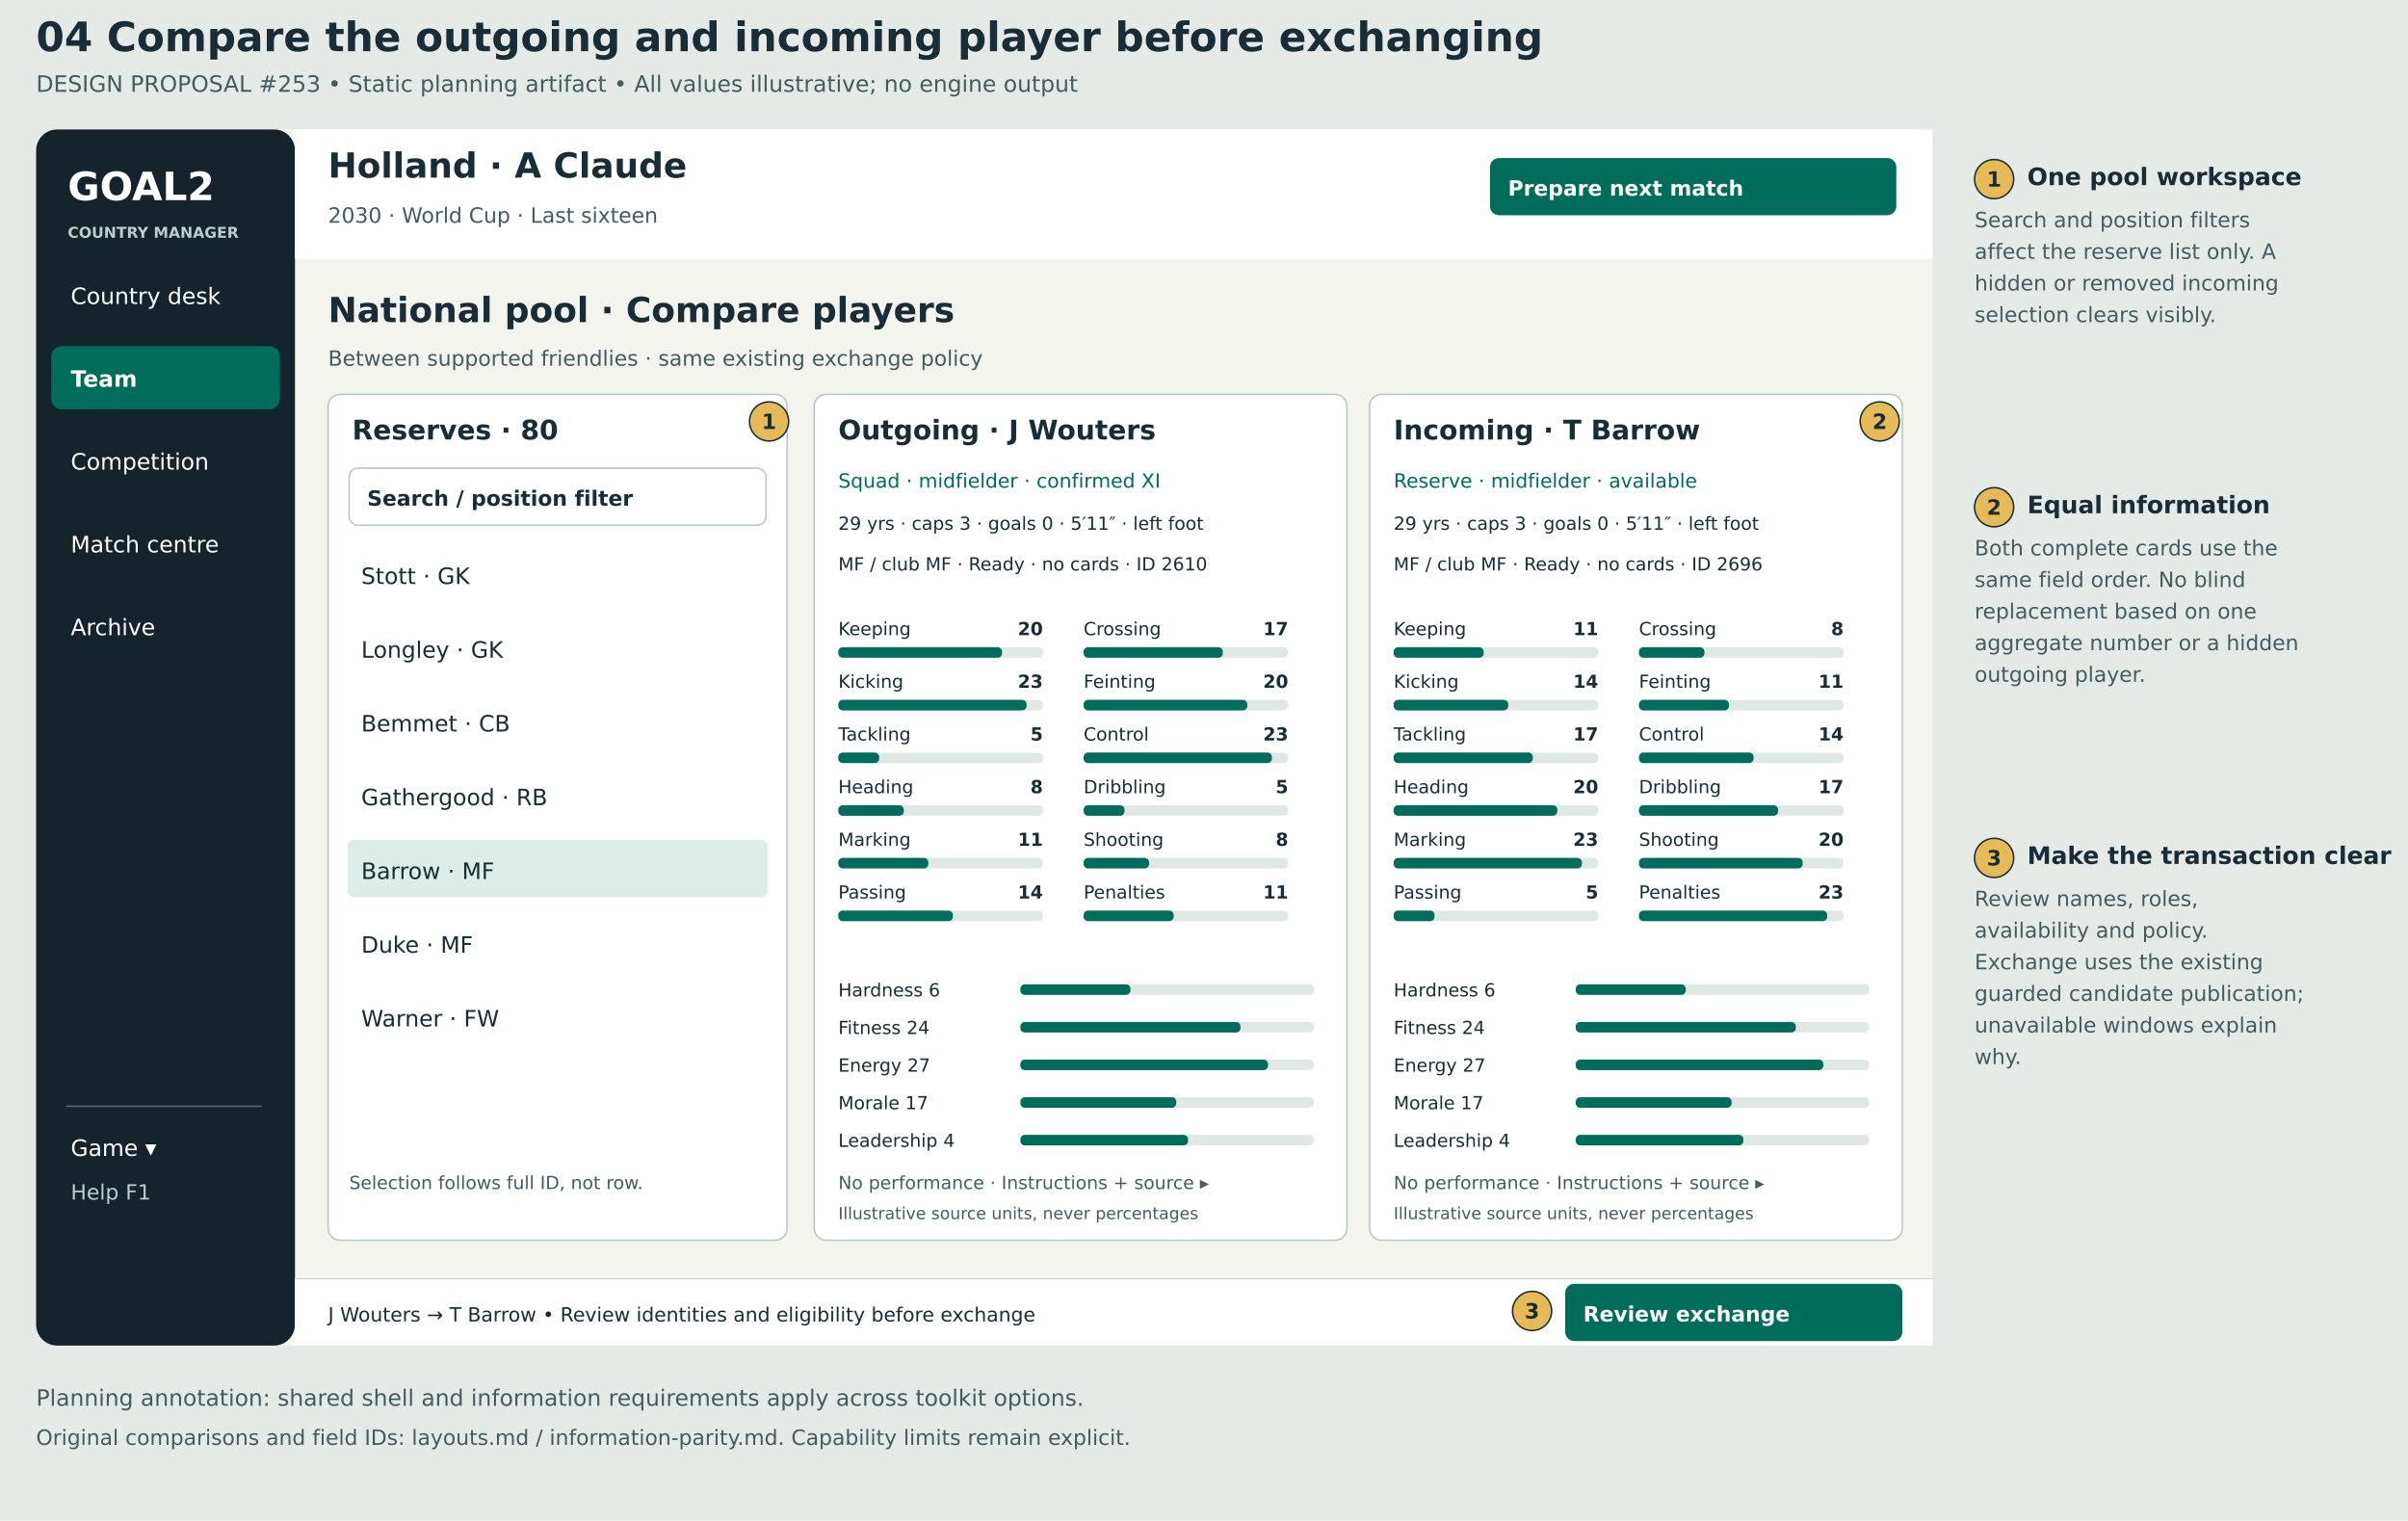
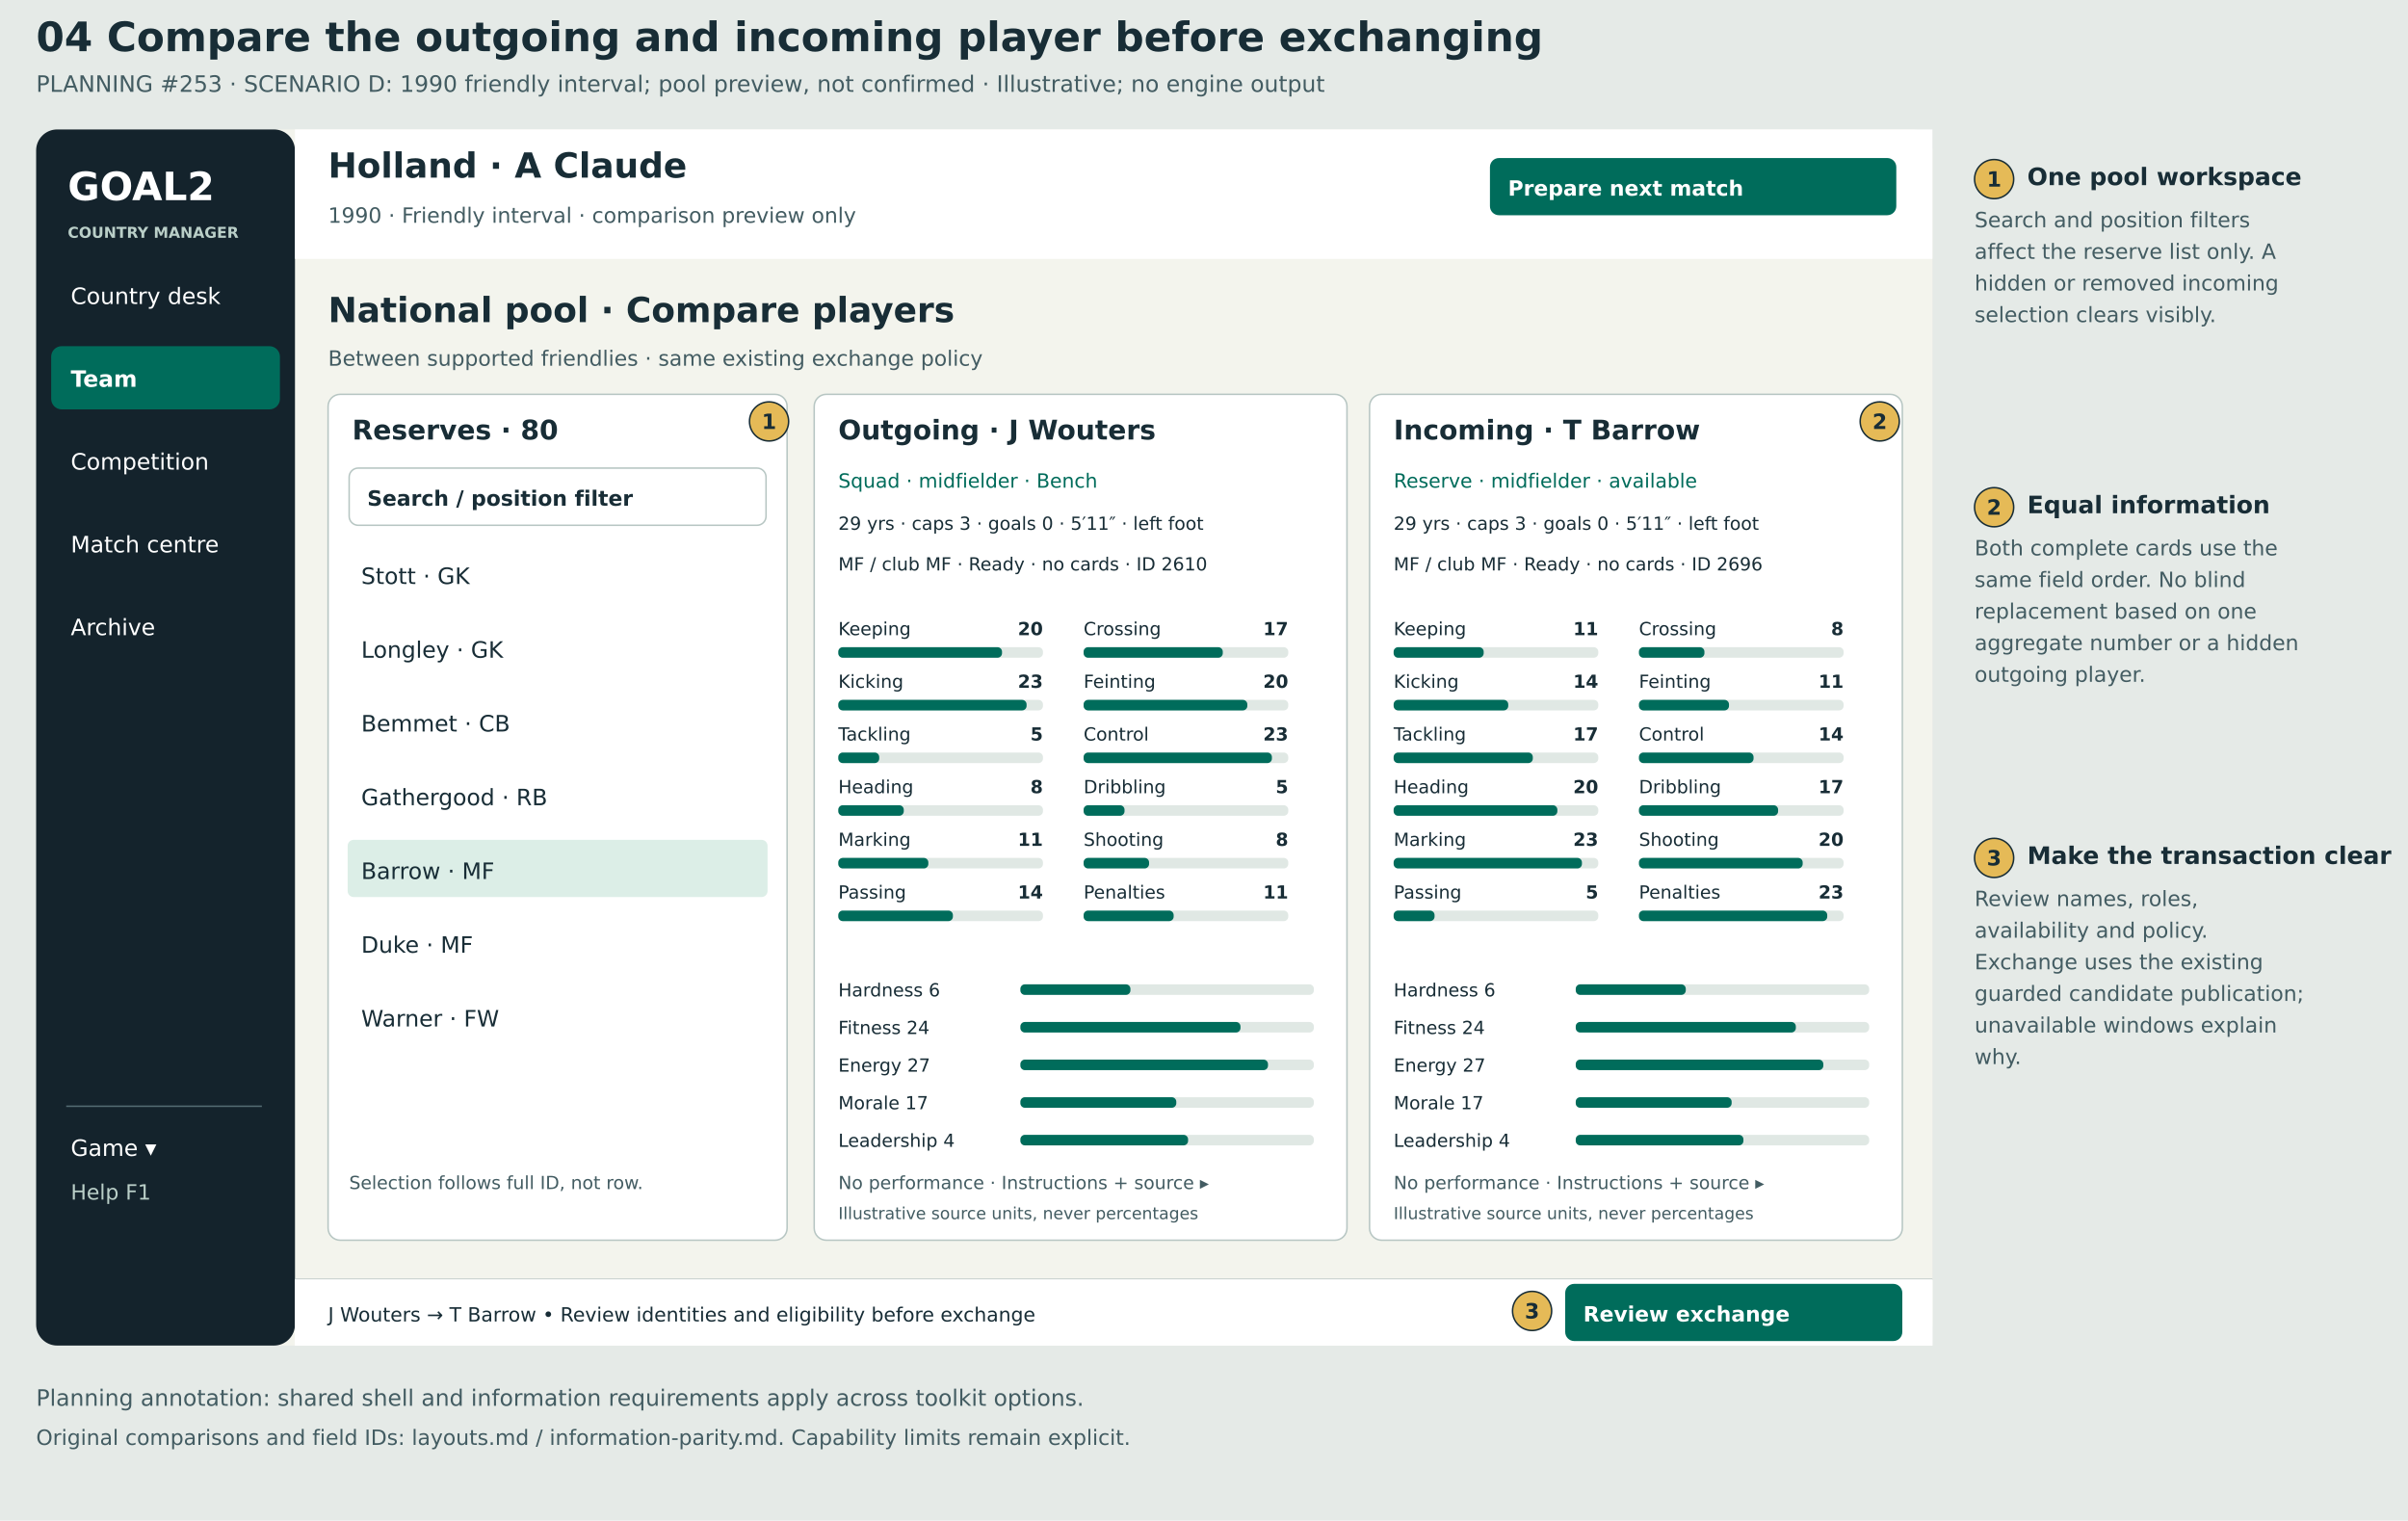
<svg xmlns="http://www.w3.org/2000/svg" width="1600" height="1010" viewBox="0 0 1600 1010" role="img" aria-labelledby="title desc">
  <g font-family="DejaVu Sans, Segoe UI, sans-serif">
    <rect x="0" y="0" width="1600" height="1010" rx="0" fill="#E5EAE7" />
    <text x="24" y="34" fill="#182D36" font-size="27" font-weight="700">04  Compare the outgoing and incoming player before exchanging</text>
-     <text x="24" y="61" fill="#435C62" font-size="15" font-weight="400">DESIGN PROPOSAL #253  •  Static planning artifact  •  All values illustrative; no engine output</text>
+     <text x="24" y="61" fill="#435C62" font-size="15" font-weight="400">PLANNING #253 · SCENARIO D: 1990 friendly interval; pool preview, not confirmed · Illustrative; no engine output</text>
    <rect x="24" y="86" width="1260" height="808" rx="14" fill="#F3F4ED" />
    <rect x="24" y="86" width="172" height="808" rx="14" fill="#14232C" />
    <text x="45" y="133" fill="#FFFFFF" font-size="26" font-weight="700">GOAL2</text>
    <text x="45" y="158" fill="#BACFC8" font-size="10" font-weight="700">COUNTRY MANAGER</text>
    <text x="47" y="202" fill="#FFFFFF" font-size="15" font-weight="400">Country desk</text>
    <rect x="34" y="230" width="152" height="42" rx="7" fill="#006C5B" />
    <text x="47" y="257" fill="#FFFFFF" font-size="15" font-weight="600">Team</text>
    <text x="47" y="312" fill="#FFFFFF" font-size="15" font-weight="400">Competition</text>
    <text x="47" y="367" fill="#FFFFFF" font-size="15" font-weight="400">Match centre</text>
    <text x="47" y="422" fill="#FFFFFF" font-size="15" font-weight="400">Archive</text>
    <line x1="44" y1="735" x2="174" y2="735" stroke="#536B71" />
    <text x="47" y="768" fill="#FFFFFF" font-size="15" font-weight="400">Game  ▾</text>
    <text x="47" y="797" fill="#BACFC8" font-size="14" font-weight="400">Help  F1</text>
    <rect x="196" y="86" width="1088" height="86" rx="0" fill="#FFFFFF" />
    <text x="218" y="118" fill="#182D36" font-size="23" font-weight="700">Holland · A Claude</text>
-     <text x="218" y="148" fill="#435C62" font-size="14" font-weight="400">2030 · World Cup · Last sixteen</text>
+     <text x="218" y="148" fill="#435C62" font-size="14" font-weight="400">1990 · Friendly interval · comparison preview only</text>
    <rect x="990" y="105" width="270" height="38" rx="6" fill="#006C5B" />
    <text x="1002" y="130" fill="#FFFFFF" font-size="14" font-weight="600">Prepare next match</text>
    <rect x="196" y="850" width="1088" height="44" rx="0" fill="#FFFFFF" />
    <line x1="196" y1="850" x2="1284" y2="850" stroke="#B7C6C3" />
    <text x="218" y="878" fill="#435C62" font-size="13" font-weight="400">Confirmed team  •  Last saved checkpoint available in Game</text>
    <text x="218" y="214" fill="#182D36" font-size="23" font-weight="700">National pool · Compare players</text>
    <text x="218" y="243" fill="#435C62" font-size="14" font-weight="400">Between supported friendlies · same existing exchange policy</text>
    <rect x="218" y="262" width="305" height="562" rx="8" fill="#FFFFFF" stroke="#B7C6C3" />
    <text x="234" y="292" fill="#182D36" font-size="18" font-weight="700">Reserves · 80</text>
    <rect x="232" y="311" width="277" height="38" rx="6" fill="#FFFFFF" stroke="#B7C6C3" />
    <text x="244" y="336" fill="#182D36" font-size="14" font-weight="600">Search / position filter</text>
    <text x="240" y="388" fill="#182D36" font-size="15" font-weight="400">Stott · GK</text>
    <text x="240" y="437" fill="#182D36" font-size="15" font-weight="400">Longley · GK</text>
    <text x="240" y="486" fill="#182D36" font-size="15" font-weight="400">Bemmet · CB</text>
    <text x="240" y="535" fill="#182D36" font-size="15" font-weight="400">Gathergood · RB</text>
    <rect x="231" y="558" width="279" height="38" rx="4" fill="#DCEEE7" />
    <text x="240" y="584" fill="#182D36" font-size="15" font-weight="400">Barrow · MF</text>
    <text x="240" y="633" fill="#182D36" font-size="15" font-weight="400">Duke · MF</text>
    <text x="240" y="682" fill="#182D36" font-size="15" font-weight="400">Warner · FW</text>
    <text x="232" y="790" fill="#435C62" font-size="12" font-weight="400">Selection follows full ID, not row.</text>
    <rect x="541" y="262" width="354" height="562" rx="8" fill="#FFFFFF" stroke="#B7C6C3" />
    <text x="557" y="292" fill="#182D36" font-size="18" font-weight="700">Outgoing · J Wouters</text>
-     <text x="557" y="324" fill="#006C5B" font-size="13" font-weight="400">Squad · midfielder · confirmed XI</text>
+     <text x="557" y="324" fill="#006C5B" font-size="13" font-weight="400">Squad · midfielder · Bench</text>
    <text x="557" y="352" fill="#182D36" font-size="12" font-weight="400">29 yrs · caps 3 · goals 0 · 5′11″ · left foot</text>
    <text x="557" y="379" fill="#182D36" font-size="12" font-weight="400">MF / club MF · Ready · no cards · ID 2610</text>
    <text x="557" y="422" fill="#182D36" font-size="12" font-weight="400">Keeping</text>
    <text x="693" y="422" fill="#182D36" font-size="12" font-weight="600" text-anchor="end">20</text>
    <rect x="557" y="430" width="136" height="7" rx="3" fill="#E0E8E4" />
    <rect x="557" y="430" width="108.8" height="7" rx="3" fill="#006C5B" />
    <text x="557" y="457" fill="#182D36" font-size="12" font-weight="400">Kicking</text>
    <text x="693" y="457" fill="#182D36" font-size="12" font-weight="600" text-anchor="end">23</text>
    <rect x="557" y="465" width="136" height="7" rx="3" fill="#E0E8E4" />
    <rect x="557" y="465" width="125.12" height="7" rx="3" fill="#006C5B" />
    <text x="557" y="492" fill="#182D36" font-size="12" font-weight="400">Tackling</text>
    <text x="693" y="492" fill="#182D36" font-size="12" font-weight="600" text-anchor="end">5</text>
    <rect x="557" y="500" width="136" height="7" rx="3" fill="#E0E8E4" />
    <rect x="557" y="500" width="27.2" height="7" rx="3" fill="#006C5B" />
    <text x="557" y="527" fill="#182D36" font-size="12" font-weight="400">Heading</text>
    <text x="693" y="527" fill="#182D36" font-size="12" font-weight="600" text-anchor="end">8</text>
    <rect x="557" y="535" width="136" height="7" rx="3" fill="#E0E8E4" />
    <rect x="557" y="535" width="43.52" height="7" rx="3" fill="#006C5B" />
    <text x="557" y="562" fill="#182D36" font-size="12" font-weight="400">Marking</text>
    <text x="693" y="562" fill="#182D36" font-size="12" font-weight="600" text-anchor="end">11</text>
    <rect x="557" y="570" width="136" height="7" rx="3" fill="#E0E8E4" />
    <rect x="557" y="570" width="59.84" height="7" rx="3" fill="#006C5B" />
    <text x="557" y="597" fill="#182D36" font-size="12" font-weight="400">Passing</text>
    <text x="693" y="597" fill="#182D36" font-size="12" font-weight="600" text-anchor="end">14</text>
    <rect x="557" y="605" width="136" height="7" rx="3" fill="#E0E8E4" />
    <rect x="557" y="605" width="76.16" height="7" rx="3" fill="#006C5B" />
    <text x="720" y="422" fill="#182D36" font-size="12" font-weight="400">Crossing</text>
    <text x="856" y="422" fill="#182D36" font-size="12" font-weight="600" text-anchor="end">17</text>
    <rect x="720" y="430" width="136" height="7" rx="3" fill="#E0E8E4" />
    <rect x="720" y="430" width="92.48" height="7" rx="3" fill="#006C5B" />
    <text x="720" y="457" fill="#182D36" font-size="12" font-weight="400">Feinting</text>
    <text x="856" y="457" fill="#182D36" font-size="12" font-weight="600" text-anchor="end">20</text>
    <rect x="720" y="465" width="136" height="7" rx="3" fill="#E0E8E4" />
    <rect x="720" y="465" width="108.8" height="7" rx="3" fill="#006C5B" />
    <text x="720" y="492" fill="#182D36" font-size="12" font-weight="400">Control</text>
    <text x="856" y="492" fill="#182D36" font-size="12" font-weight="600" text-anchor="end">23</text>
    <rect x="720" y="500" width="136" height="7" rx="3" fill="#E0E8E4" />
    <rect x="720" y="500" width="125.12" height="7" rx="3" fill="#006C5B" />
    <text x="720" y="527" fill="#182D36" font-size="12" font-weight="400">Dribbling</text>
    <text x="856" y="527" fill="#182D36" font-size="12" font-weight="600" text-anchor="end">5</text>
    <rect x="720" y="535" width="136" height="7" rx="3" fill="#E0E8E4" />
    <rect x="720" y="535" width="27.2" height="7" rx="3" fill="#006C5B" />
    <text x="720" y="562" fill="#182D36" font-size="12" font-weight="400">Shooting</text>
    <text x="856" y="562" fill="#182D36" font-size="12" font-weight="600" text-anchor="end">8</text>
    <rect x="720" y="570" width="136" height="7" rx="3" fill="#E0E8E4" />
    <rect x="720" y="570" width="43.52" height="7" rx="3" fill="#006C5B" />
    <text x="720" y="597" fill="#182D36" font-size="12" font-weight="400">Penalties</text>
    <text x="856" y="597" fill="#182D36" font-size="12" font-weight="600" text-anchor="end">11</text>
    <rect x="720" y="605" width="136" height="7" rx="3" fill="#E0E8E4" />
    <rect x="720" y="605" width="59.84" height="7" rx="3" fill="#006C5B" />
    <text x="557" y="662" fill="#182D36" font-size="12" font-weight="400">Hardness 6</text>
    <rect x="678" y="654" width="195" height="7" rx="3" fill="#E0E8E4" />
    <rect x="678" y="654" width="73.125" height="7" rx="3" fill="#006C5B" />
    <text x="557" y="687" fill="#182D36" font-size="12" font-weight="400">Fitness 24</text>
    <rect x="678" y="679" width="195" height="7" rx="3" fill="#E0E8E4" />
    <rect x="678" y="679" width="146.25" height="7" rx="3" fill="#006C5B" />
    <text x="557" y="712" fill="#182D36" font-size="12" font-weight="400">Energy 27</text>
    <rect x="678" y="704" width="195" height="7" rx="3" fill="#E0E8E4" />
    <rect x="678" y="704" width="164.531" height="7" rx="3" fill="#006C5B" />
    <text x="557" y="737" fill="#182D36" font-size="12" font-weight="400">Morale 17</text>
    <rect x="678" y="729" width="195" height="7" rx="3" fill="#E0E8E4" />
    <rect x="678" y="729" width="103.594" height="7" rx="3" fill="#006C5B" />
    <text x="557" y="762" fill="#182D36" font-size="12" font-weight="400">Leadership 4</text>
    <rect x="678" y="754" width="195" height="7" rx="3" fill="#E0E8E4" />
    <rect x="678" y="754" width="111.429" height="7" rx="3" fill="#006C5B" />
    <text x="557" y="790" fill="#435C62" font-size="12" font-weight="400">No performance · Instructions + source  ▸</text>
    <text x="557" y="810" fill="#435C62" font-size="11" font-weight="400">Illustrative source units, never percentages</text>
    <rect x="910" y="262" width="354" height="562" rx="8" fill="#FFFFFF" stroke="#B7C6C3" />
    <text x="926" y="292" fill="#182D36" font-size="18" font-weight="700">Incoming · T Barrow</text>
    <text x="926" y="324" fill="#006C5B" font-size="13" font-weight="400">Reserve · midfielder · available</text>
    <text x="926" y="352" fill="#182D36" font-size="12" font-weight="400">29 yrs · caps 3 · goals 0 · 5′11″ · left foot</text>
    <text x="926" y="379" fill="#182D36" font-size="12" font-weight="400">MF / club MF · Ready · no cards · ID 2696</text>
    <text x="926" y="422" fill="#182D36" font-size="12" font-weight="400">Keeping</text>
    <text x="1062" y="422" fill="#182D36" font-size="12" font-weight="600" text-anchor="end">11</text>
    <rect x="926" y="430" width="136" height="7" rx="3" fill="#E0E8E4" />
    <rect x="926" y="430" width="59.84" height="7" rx="3" fill="#006C5B" />
    <text x="926" y="457" fill="#182D36" font-size="12" font-weight="400">Kicking</text>
    <text x="1062" y="457" fill="#182D36" font-size="12" font-weight="600" text-anchor="end">14</text>
    <rect x="926" y="465" width="136" height="7" rx="3" fill="#E0E8E4" />
    <rect x="926" y="465" width="76.16" height="7" rx="3" fill="#006C5B" />
    <text x="926" y="492" fill="#182D36" font-size="12" font-weight="400">Tackling</text>
    <text x="1062" y="492" fill="#182D36" font-size="12" font-weight="600" text-anchor="end">17</text>
    <rect x="926" y="500" width="136" height="7" rx="3" fill="#E0E8E4" />
    <rect x="926" y="500" width="92.48" height="7" rx="3" fill="#006C5B" />
    <text x="926" y="527" fill="#182D36" font-size="12" font-weight="400">Heading</text>
    <text x="1062" y="527" fill="#182D36" font-size="12" font-weight="600" text-anchor="end">20</text>
    <rect x="926" y="535" width="136" height="7" rx="3" fill="#E0E8E4" />
    <rect x="926" y="535" width="108.8" height="7" rx="3" fill="#006C5B" />
    <text x="926" y="562" fill="#182D36" font-size="12" font-weight="400">Marking</text>
    <text x="1062" y="562" fill="#182D36" font-size="12" font-weight="600" text-anchor="end">23</text>
    <rect x="926" y="570" width="136" height="7" rx="3" fill="#E0E8E4" />
    <rect x="926" y="570" width="125.12" height="7" rx="3" fill="#006C5B" />
    <text x="926" y="597" fill="#182D36" font-size="12" font-weight="400">Passing</text>
    <text x="1062" y="597" fill="#182D36" font-size="12" font-weight="600" text-anchor="end">5</text>
    <rect x="926" y="605" width="136" height="7" rx="3" fill="#E0E8E4" />
    <rect x="926" y="605" width="27.2" height="7" rx="3" fill="#006C5B" />
    <text x="1089" y="422" fill="#182D36" font-size="12" font-weight="400">Crossing</text>
    <text x="1225" y="422" fill="#182D36" font-size="12" font-weight="600" text-anchor="end">8</text>
    <rect x="1089" y="430" width="136" height="7" rx="3" fill="#E0E8E4" />
    <rect x="1089" y="430" width="43.52" height="7" rx="3" fill="#006C5B" />
    <text x="1089" y="457" fill="#182D36" font-size="12" font-weight="400">Feinting</text>
    <text x="1225" y="457" fill="#182D36" font-size="12" font-weight="600" text-anchor="end">11</text>
    <rect x="1089" y="465" width="136" height="7" rx="3" fill="#E0E8E4" />
    <rect x="1089" y="465" width="59.84" height="7" rx="3" fill="#006C5B" />
    <text x="1089" y="492" fill="#182D36" font-size="12" font-weight="400">Control</text>
    <text x="1225" y="492" fill="#182D36" font-size="12" font-weight="600" text-anchor="end">14</text>
    <rect x="1089" y="500" width="136" height="7" rx="3" fill="#E0E8E4" />
    <rect x="1089" y="500" width="76.16" height="7" rx="3" fill="#006C5B" />
    <text x="1089" y="527" fill="#182D36" font-size="12" font-weight="400">Dribbling</text>
    <text x="1225" y="527" fill="#182D36" font-size="12" font-weight="600" text-anchor="end">17</text>
    <rect x="1089" y="535" width="136" height="7" rx="3" fill="#E0E8E4" />
    <rect x="1089" y="535" width="92.48" height="7" rx="3" fill="#006C5B" />
    <text x="1089" y="562" fill="#182D36" font-size="12" font-weight="400">Shooting</text>
    <text x="1225" y="562" fill="#182D36" font-size="12" font-weight="600" text-anchor="end">20</text>
    <rect x="1089" y="570" width="136" height="7" rx="3" fill="#E0E8E4" />
    <rect x="1089" y="570" width="108.8" height="7" rx="3" fill="#006C5B" />
    <text x="1089" y="597" fill="#182D36" font-size="12" font-weight="400">Penalties</text>
    <text x="1225" y="597" fill="#182D36" font-size="12" font-weight="600" text-anchor="end">23</text>
    <rect x="1089" y="605" width="136" height="7" rx="3" fill="#E0E8E4" />
    <rect x="1089" y="605" width="125.12" height="7" rx="3" fill="#006C5B" />
    <text x="926" y="662" fill="#182D36" font-size="12" font-weight="400">Hardness 6</text>
    <rect x="1047" y="654" width="195" height="7" rx="3" fill="#E0E8E4" />
    <rect x="1047" y="654" width="73.125" height="7" rx="3" fill="#006C5B" />
    <text x="926" y="687" fill="#182D36" font-size="12" font-weight="400">Fitness 24</text>
    <rect x="1047" y="679" width="195" height="7" rx="3" fill="#E0E8E4" />
    <rect x="1047" y="679" width="146.25" height="7" rx="3" fill="#006C5B" />
    <text x="926" y="712" fill="#182D36" font-size="12" font-weight="400">Energy 27</text>
    <rect x="1047" y="704" width="195" height="7" rx="3" fill="#E0E8E4" />
    <rect x="1047" y="704" width="164.531" height="7" rx="3" fill="#006C5B" />
    <text x="926" y="737" fill="#182D36" font-size="12" font-weight="400">Morale 17</text>
    <rect x="1047" y="729" width="195" height="7" rx="3" fill="#E0E8E4" />
    <rect x="1047" y="729" width="103.594" height="7" rx="3" fill="#006C5B" />
    <text x="926" y="762" fill="#182D36" font-size="12" font-weight="400">Leadership 4</text>
    <rect x="1047" y="754" width="195" height="7" rx="3" fill="#E0E8E4" />
    <rect x="1047" y="754" width="111.429" height="7" rx="3" fill="#006C5B" />
    <text x="926" y="790" fill="#435C62" font-size="12" font-weight="400">No performance · Instructions + source  ▸</text>
    <text x="926" y="810" fill="#435C62" font-size="11" font-weight="400">Illustrative source units, never percentages</text>
    <rect x="196" y="850" width="1088" height="44" rx="0" fill="#FFFFFF" />
    <text x="218" y="878" fill="#182D36" font-size="13" font-weight="400">J Wouters → T Barrow   •   Review identities and eligibility before exchange</text>
    <rect x="1040" y="853" width="224" height="38" rx="6" fill="#006C5B" />
    <text x="1052" y="878" fill="#FFFFFF" font-size="14" font-weight="600">Review exchange</text>
    <circle cx="511" cy="280" r="13" fill="#E5BA57" stroke="#182D36" />
    <text x="511" y="285" fill="#182D36" font-size="14" font-weight="700" text-anchor="middle">1</text>
    <circle cx="1249" cy="280" r="13" fill="#E5BA57" stroke="#182D36" />
    <text x="1249" y="285" fill="#182D36" font-size="14" font-weight="700" text-anchor="middle">2</text>
    <circle cx="1018" cy="871" r="13" fill="#E5BA57" stroke="#182D36" />
    <text x="1018" y="876" fill="#182D36" font-size="14" font-weight="700" text-anchor="middle">3</text>
    <circle cx="1325" cy="119" r="13" fill="#E5BA57" stroke="#182D36" />
    <text x="1325" y="124" fill="#182D36" font-size="14" font-weight="700" text-anchor="middle">1</text>
    <text x="1347" y="123" fill="#182D36" font-size="16" font-weight="700">One pool workspace</text>
    <text x="1312" y="151" fill="#435C62" font-size="14" font-weight="400">Search and position filters</text>
    <text x="1312" y="172" fill="#435C62" font-size="14" font-weight="400">affect the reserve list only. A</text>
    <text x="1312" y="193" fill="#435C62" font-size="14" font-weight="400">hidden or removed incoming</text>
    <text x="1312" y="214" fill="#435C62" font-size="14" font-weight="400">selection clears visibly.</text>
    <circle cx="1325" cy="337" r="13" fill="#E5BA57" stroke="#182D36" />
    <text x="1325" y="342" fill="#182D36" font-size="14" font-weight="700" text-anchor="middle">2</text>
    <text x="1347" y="341" fill="#182D36" font-size="16" font-weight="700">Equal information</text>
    <text x="1312" y="369" fill="#435C62" font-size="14" font-weight="400">Both complete cards use the</text>
    <text x="1312" y="390" fill="#435C62" font-size="14" font-weight="400">same field order. No blind</text>
    <text x="1312" y="411" fill="#435C62" font-size="14" font-weight="400">replacement based on one</text>
    <text x="1312" y="432" fill="#435C62" font-size="14" font-weight="400">aggregate number or a hidden</text>
    <text x="1312" y="453" fill="#435C62" font-size="14" font-weight="400">outgoing player.</text>
    <circle cx="1325" cy="570" r="13" fill="#E5BA57" stroke="#182D36" />
    <text x="1325" y="575" fill="#182D36" font-size="14" font-weight="700" text-anchor="middle">3</text>
    <text x="1347" y="574" fill="#182D36" font-size="16" font-weight="700">Make the transaction clear</text>
    <text x="1312" y="602" fill="#435C62" font-size="14" font-weight="400">Review names, roles,</text>
    <text x="1312" y="623" fill="#435C62" font-size="14" font-weight="400">availability and policy.</text>
    <text x="1312" y="644" fill="#435C62" font-size="14" font-weight="400">Exchange uses the existing</text>
    <text x="1312" y="665" fill="#435C62" font-size="14" font-weight="400">guarded candidate publication;</text>
    <text x="1312" y="686" fill="#435C62" font-size="14" font-weight="400">unavailable windows explain</text>
    <text x="1312" y="707" fill="#435C62" font-size="14" font-weight="400">why.</text>
    <text x="24" y="934" fill="#435C62" font-size="15" font-weight="400">Planning annotation: shared shell and information requirements apply across toolkit options.</text>
    <text x="24" y="960" fill="#435C62" font-size="14" font-weight="400">Original comparisons and field IDs: layouts.md / information-parity.md. Capability limits remain explicit.</text>
  </g>
</svg>
